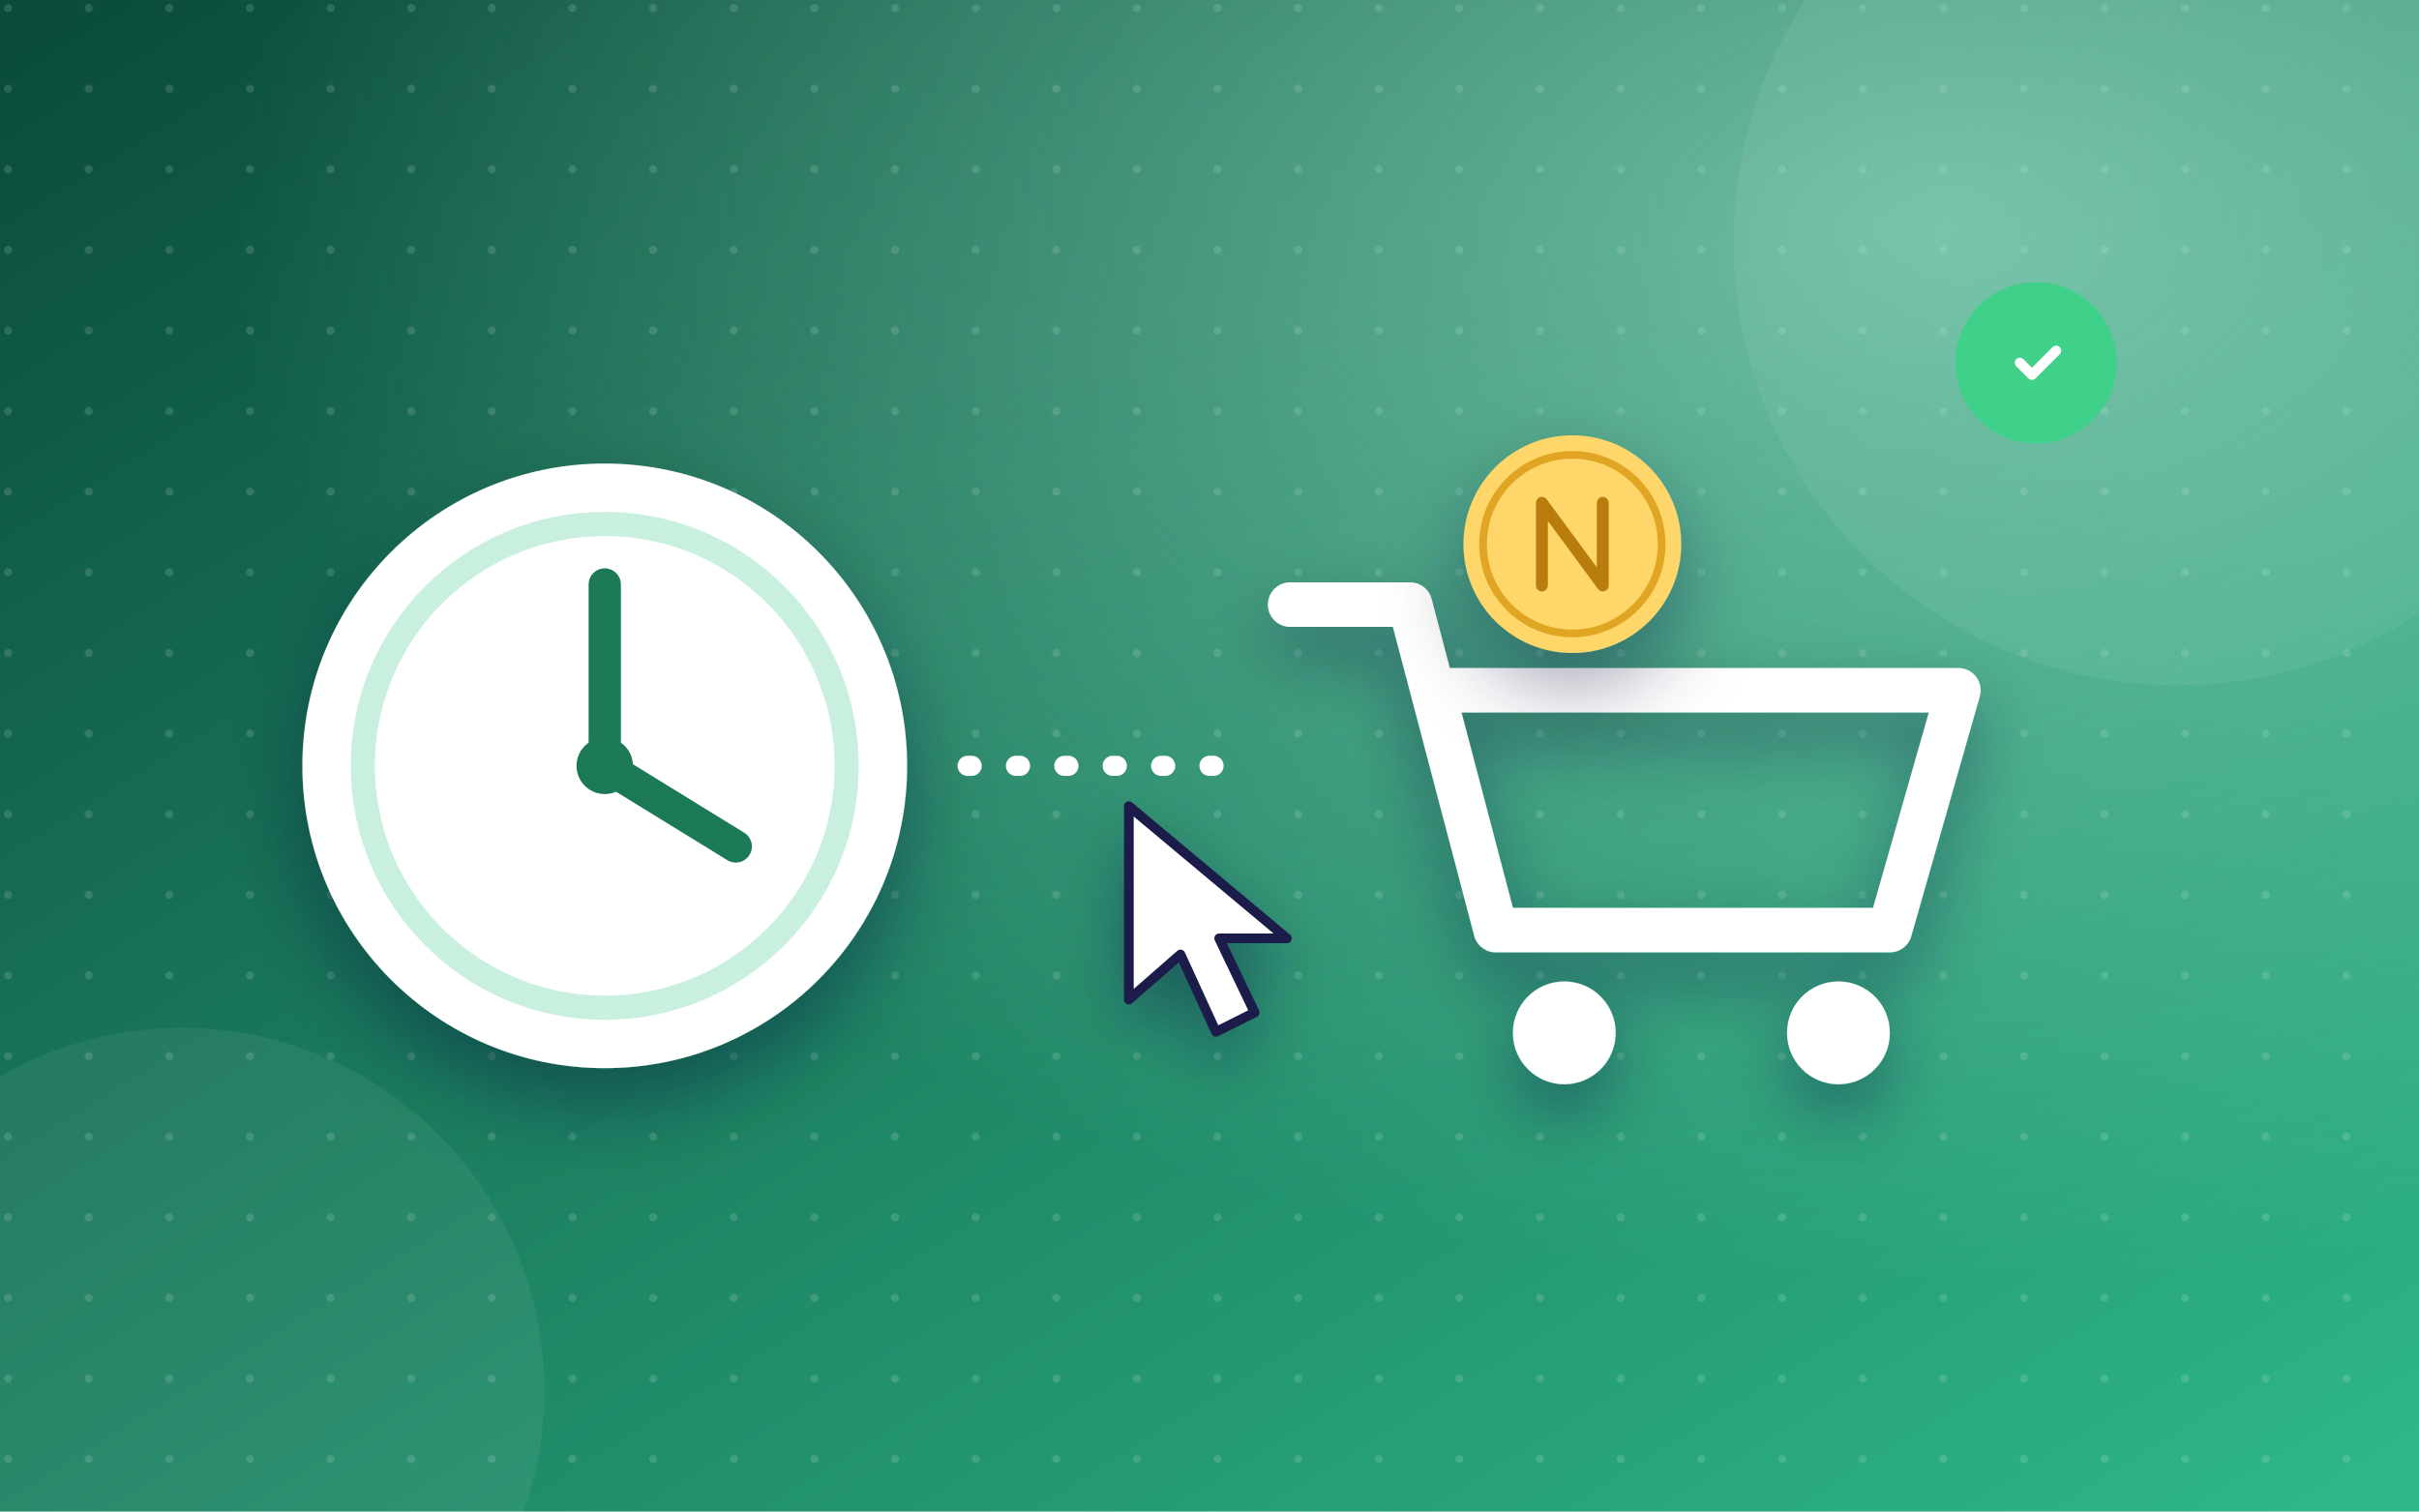
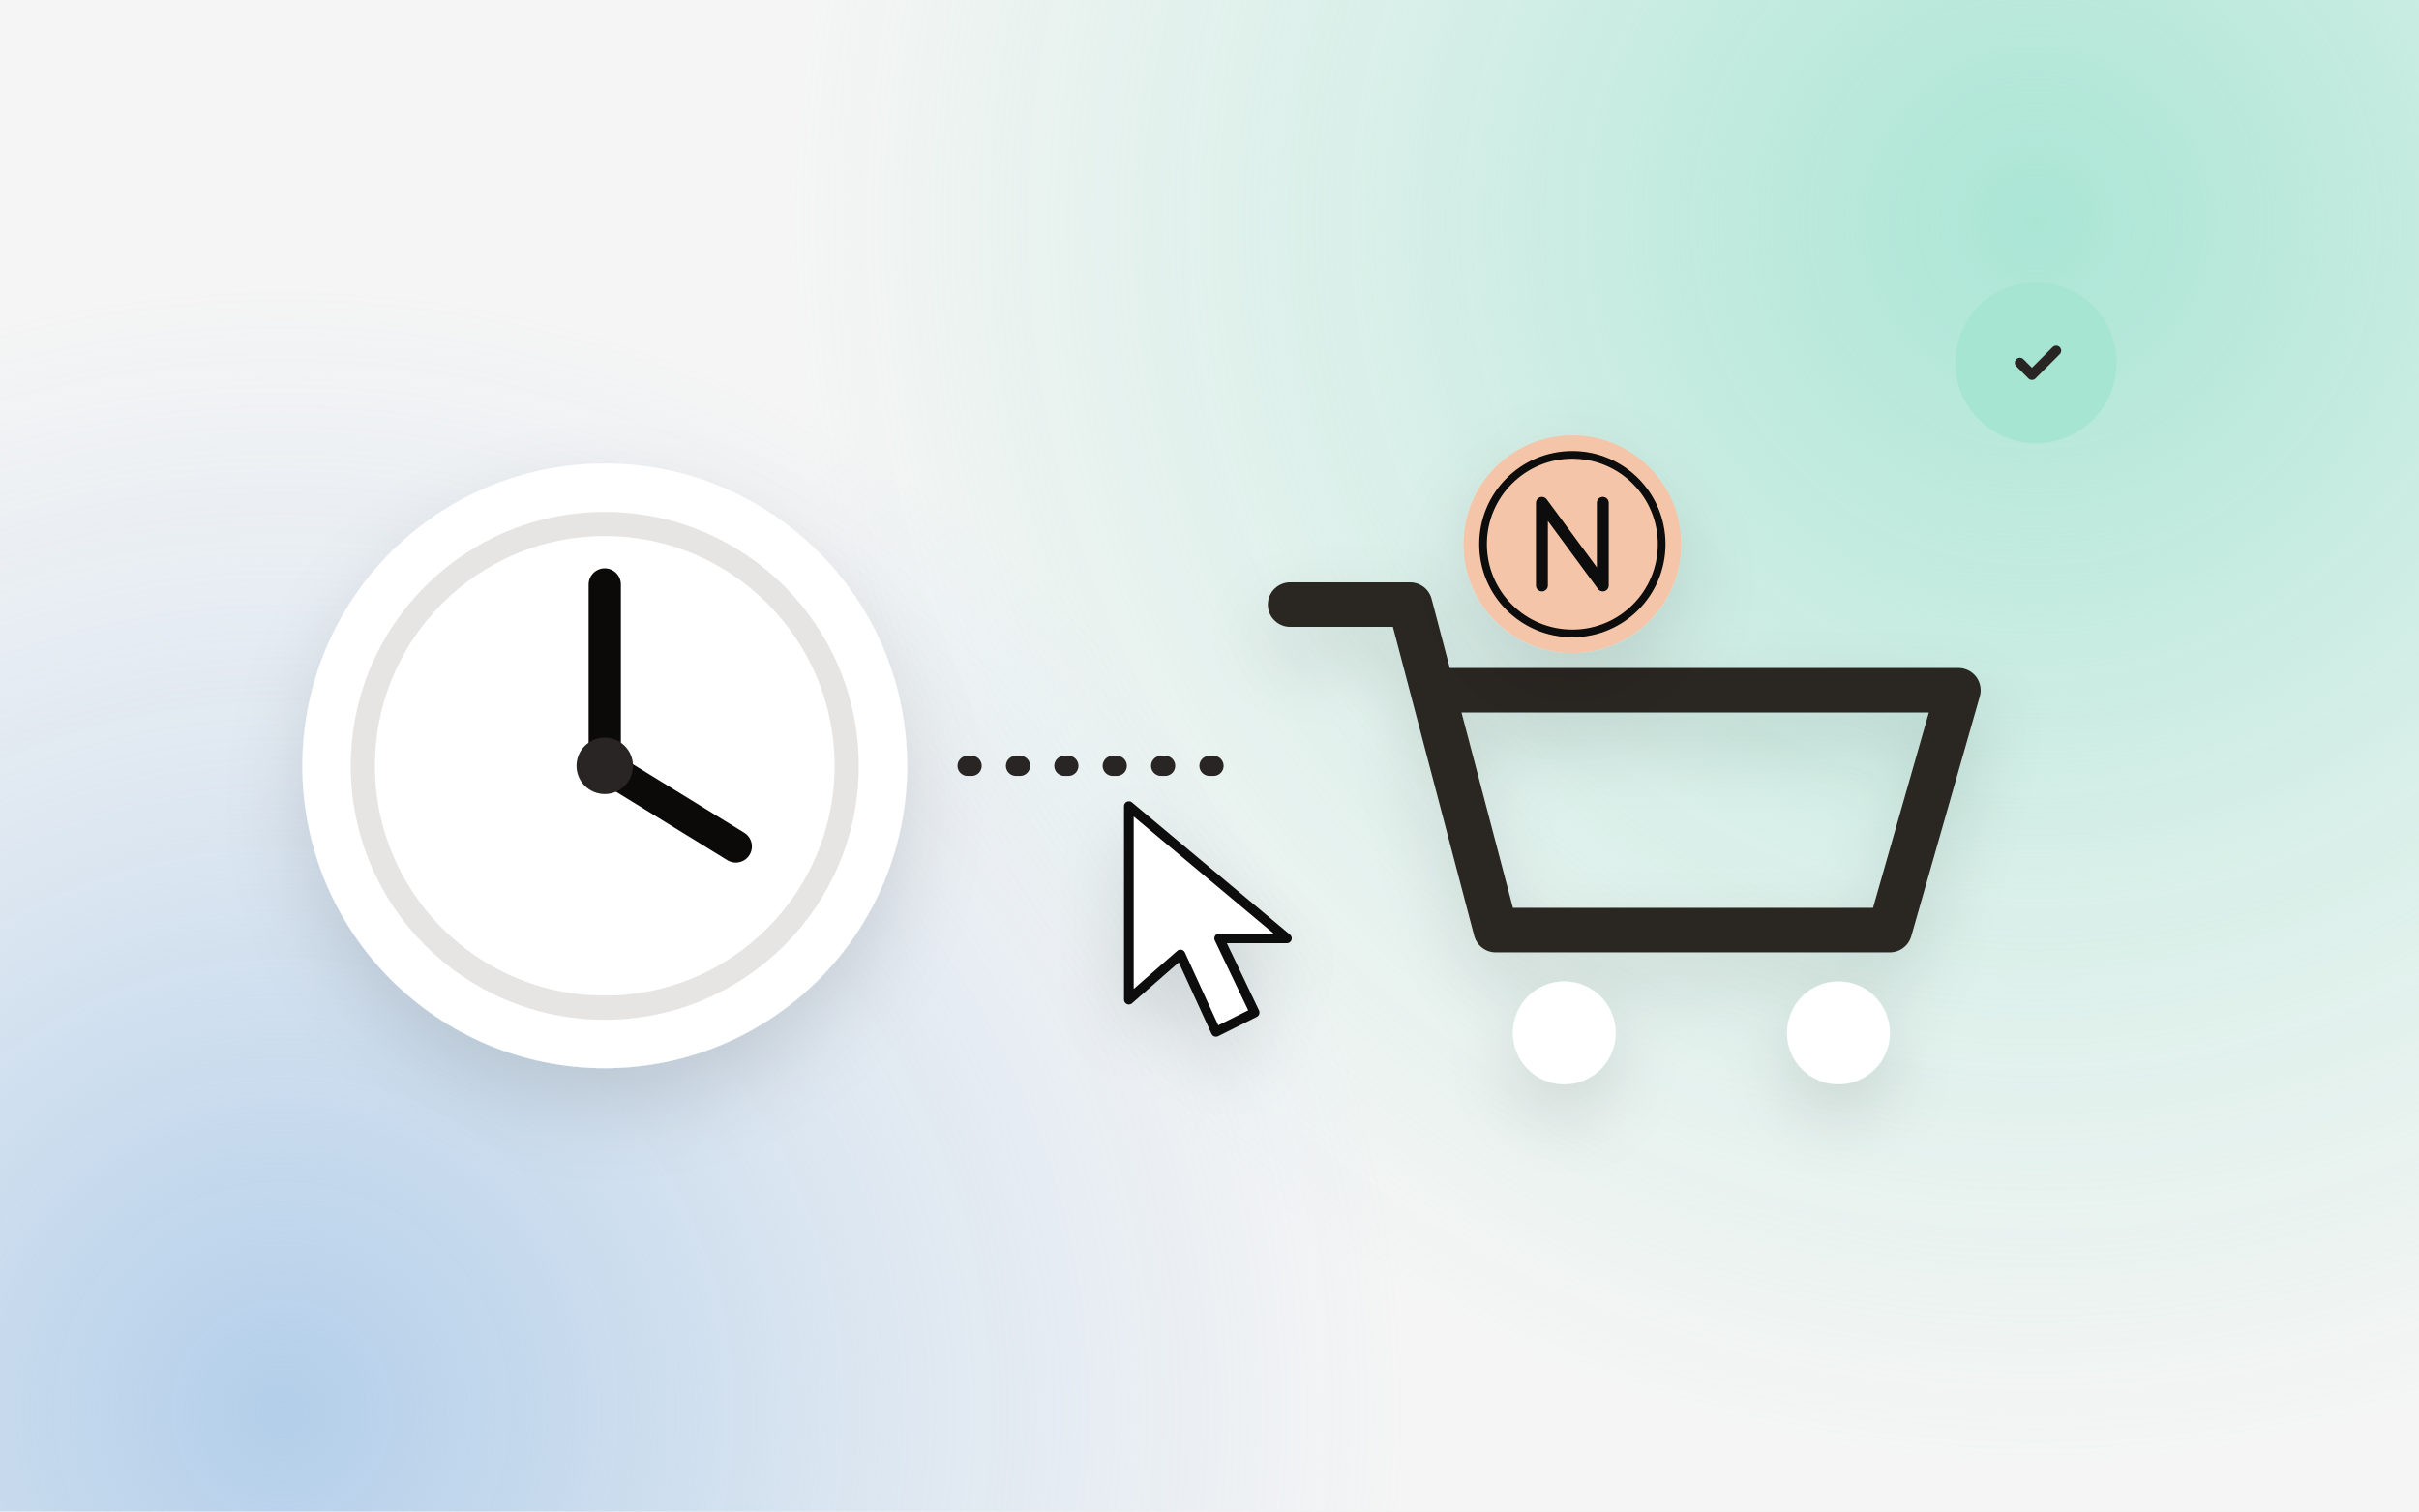
<svg xmlns="http://www.w3.org/2000/svg" viewBox="0 0 1200 750" width="1200" height="750">
  <defs>
-     <linearGradient id="bg8" x1="0" y1="0" x2="1" y2="1">
-       <stop offset="0" stop-color="#0a4a3a" />
-       <stop offset="1" stop-color="#2fb88a" />
-     </linearGradient>
-     <radialGradient id="gl8" cx=".8" cy=".15" r=".7">
-       <stop offset="0" stop-color="#b5f5dc" stop-opacity=".55" />
-       <stop offset="1" stop-color="#b5f5dc" stop-opacity="0" />
+     <radialGradient id="bloomA" cx="1010" cy="110" r="620" gradientUnits="userSpaceOnUse">
+       <stop offset="0" stop-color="#a7e5d3" stop-opacity=".95" />
+       <stop offset=".55" stop-color="#a7e5d3" stop-opacity=".35" />
+       <stop offset="1" stop-color="#a7e5d3" stop-opacity="0" />
+     </radialGradient>
+     <radialGradient id="bloomB" cx="140" cy="700" r="560" gradientUnits="userSpaceOnUse">
+       <stop offset="0" stop-color="#a8c8e8" stop-opacity=".85" />
+       <stop offset=".55" stop-color="#a8c8e8" stop-opacity=".3" />
+       <stop offset="1" stop-color="#a8c8e8" stop-opacity="0" />
    </radialGradient>
    <filter id="sh" x="-60%" y="-60%" width="220%" height="240%">
-       <feDropShadow dx="0" dy="18" stdDeviation="20" flood-color="#0b0a33" flood-opacity=".35" />
+       <feDropShadow dx="0" dy="18" stdDeviation="20" flood-color="#0c0a09" flood-opacity=".12" />
    </filter>
-     <pattern id="dots" width="40" height="40" patternUnits="userSpaceOnUse">
-       <circle cx="4" cy="4" r="2" fill="#fff" fill-opacity=".14" />
-     </pattern>
  </defs>
-   <rect width="1200" height="750" fill="url(#bg8)" />
-   <rect width="1200" height="750" fill="url(#dots)" />
-   <rect width="1200" height="750" fill="url(#gl8)" />
-   <circle cx="1080" cy="120" r="220" fill="#fff" fill-opacity=".06" />
-   <circle cx="90" cy="690" r="180" fill="#fff" fill-opacity=".06" />
+   <rect width="1200" height="750" fill="#f5f5f5" />
+   <rect width="1200" height="750" fill="url(#bloomA)" />
+   <rect width="1200" height="750" fill="url(#bloomB)" />
  <g filter="url(#sh)">
-     <circle cx="300" cy="380" r="150" fill="#fff" />
+     <circle cx="300" cy="380" r="150" fill="#ffffff" />
  </g>
-   <circle cx="300" cy="380" r="120" fill="none" stroke="#c9f0df" stroke-width="12" />
-   <path d="M300 380 V290 M300 380 L365 420" stroke="#1b7a55" stroke-width="16" stroke-linecap="round" />
-   <circle cx="300" cy="380" r="14" fill="#1b7a55" />
-   <path d="M480 380 L620 380" stroke="#fff" stroke-width="10" stroke-linecap="round" stroke-dasharray="2 22" fill="none" />
+   <circle cx="300" cy="380" r="120" fill="none" stroke="#e7e5e4" stroke-width="12" />
+   <path d="M300 380 V290 M300 380 L365 420" stroke="#0c0a09" stroke-width="16" stroke-linecap="round" />
+   <circle cx="300" cy="380" r="14" fill="#292524" />
+   <path d="M480 380 L620 380" stroke="#292524" stroke-width="10" stroke-linecap="round" stroke-dasharray="2 22" fill="none" />
  <g filter="url(#sh)" transform="translate(560 400) scale(0.8)">
-     <path d="M0 0 L0 120 L32 92 L54 140 L78 128 L56 82 L98 82 Z" fill="#fff" stroke="#1b1a4b" stroke-width="6" stroke-linejoin="round" />
+     <path d="M0 0 L0 120 L32 92 L54 140 L78 128 L56 82 L98 82 Z" fill="#ffffff" stroke="#0c0a09" stroke-width="6" stroke-linejoin="round" />
  </g>
  <g filter="url(#sh)" transform="translate(640 300) scale(0.85)">
-     <path d="M0 0 h70 l50 190 h230 l40 -140 h-300" fill="none" stroke="#fff" stroke-width="26" stroke-linecap="round" stroke-linejoin="round" />
-     <circle cx="160" cy="250" r="30" fill="#fff" />
-     <circle cx="320" cy="250" r="30" fill="#fff" />
+     <path d="M0 0 h70 l50 190 h230 l40 -140 h-300" fill="none" stroke="#292524" stroke-width="26" stroke-linecap="round" stroke-linejoin="round" />
+     <circle cx="160" cy="250" r="30" fill="#ffffff" />
+     <circle cx="320" cy="250" r="30" fill="#ffffff" />
  </g>
  <g filter="url(#sh)">
-     <circle cx="780" cy="270" r="54" fill="#ffd66b" />
-     <circle cx="780" cy="270" r="44.3" fill="none" stroke="#e0a520" stroke-width="3.8" />
-     <path d="M764.9 290.5 V249.5 L795.1 290.5 V249.5" fill="none" stroke="#b97d0b" stroke-width="5.9" stroke-linejoin="round" stroke-linecap="round" />
+     <circle cx="780" cy="270" r="54" fill="#f4c5a8" />
+     <circle cx="780" cy="270" r="44.3" fill="none" stroke="#0c0a09" stroke-width="3.8" />
+     <path d="M764.9 290.5 V249.5 L795.1 290.5 V249.5" fill="none" stroke="#0c0a09" stroke-width="5.9" stroke-linejoin="round" stroke-linecap="round" />
  </g>
-   <circle cx="1010" cy="180" r="40" fill="#3fd08a" />
-   <path d="M1002 180 l6 6 12 -12" fill="none" stroke="#fff" stroke-width="5" stroke-linecap="round" stroke-linejoin="round" />
+   <circle cx="1010" cy="180" r="40" fill="#a7e5d3" />
+   <path d="M1002 180 l6 6 12 -12" fill="none" stroke="#292524" stroke-width="5" stroke-linecap="round" stroke-linejoin="round" />
</svg>
